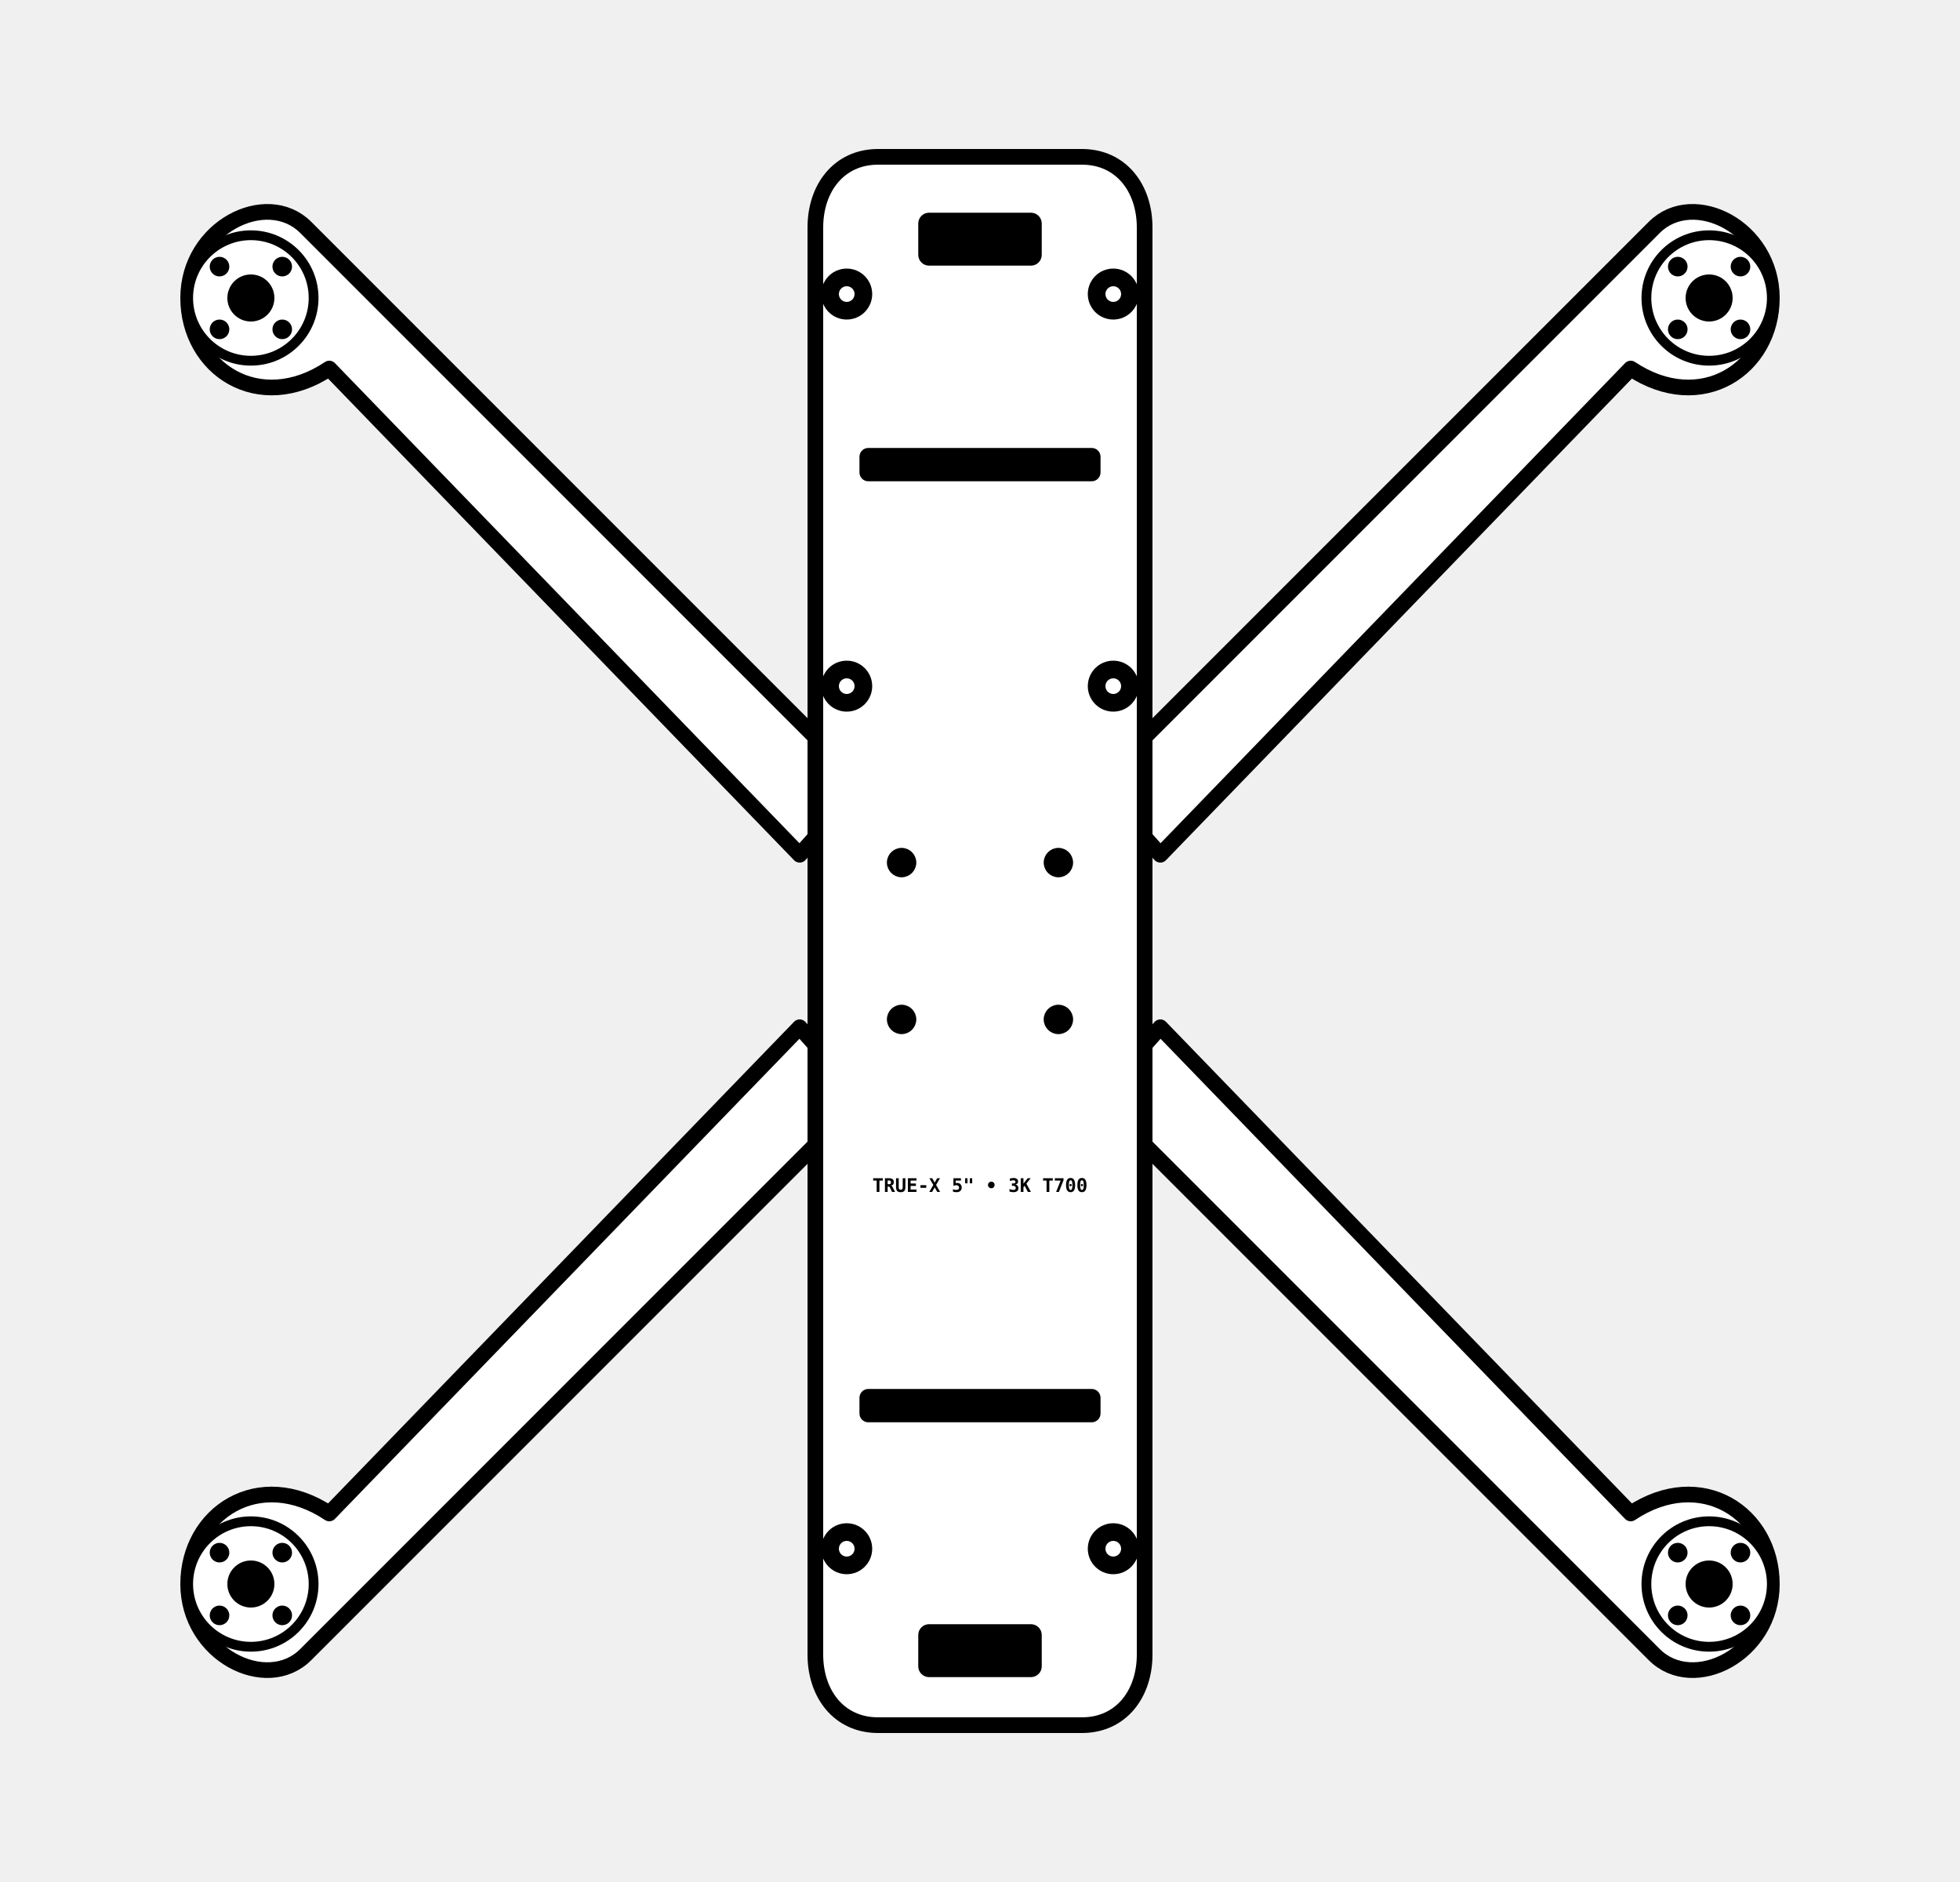
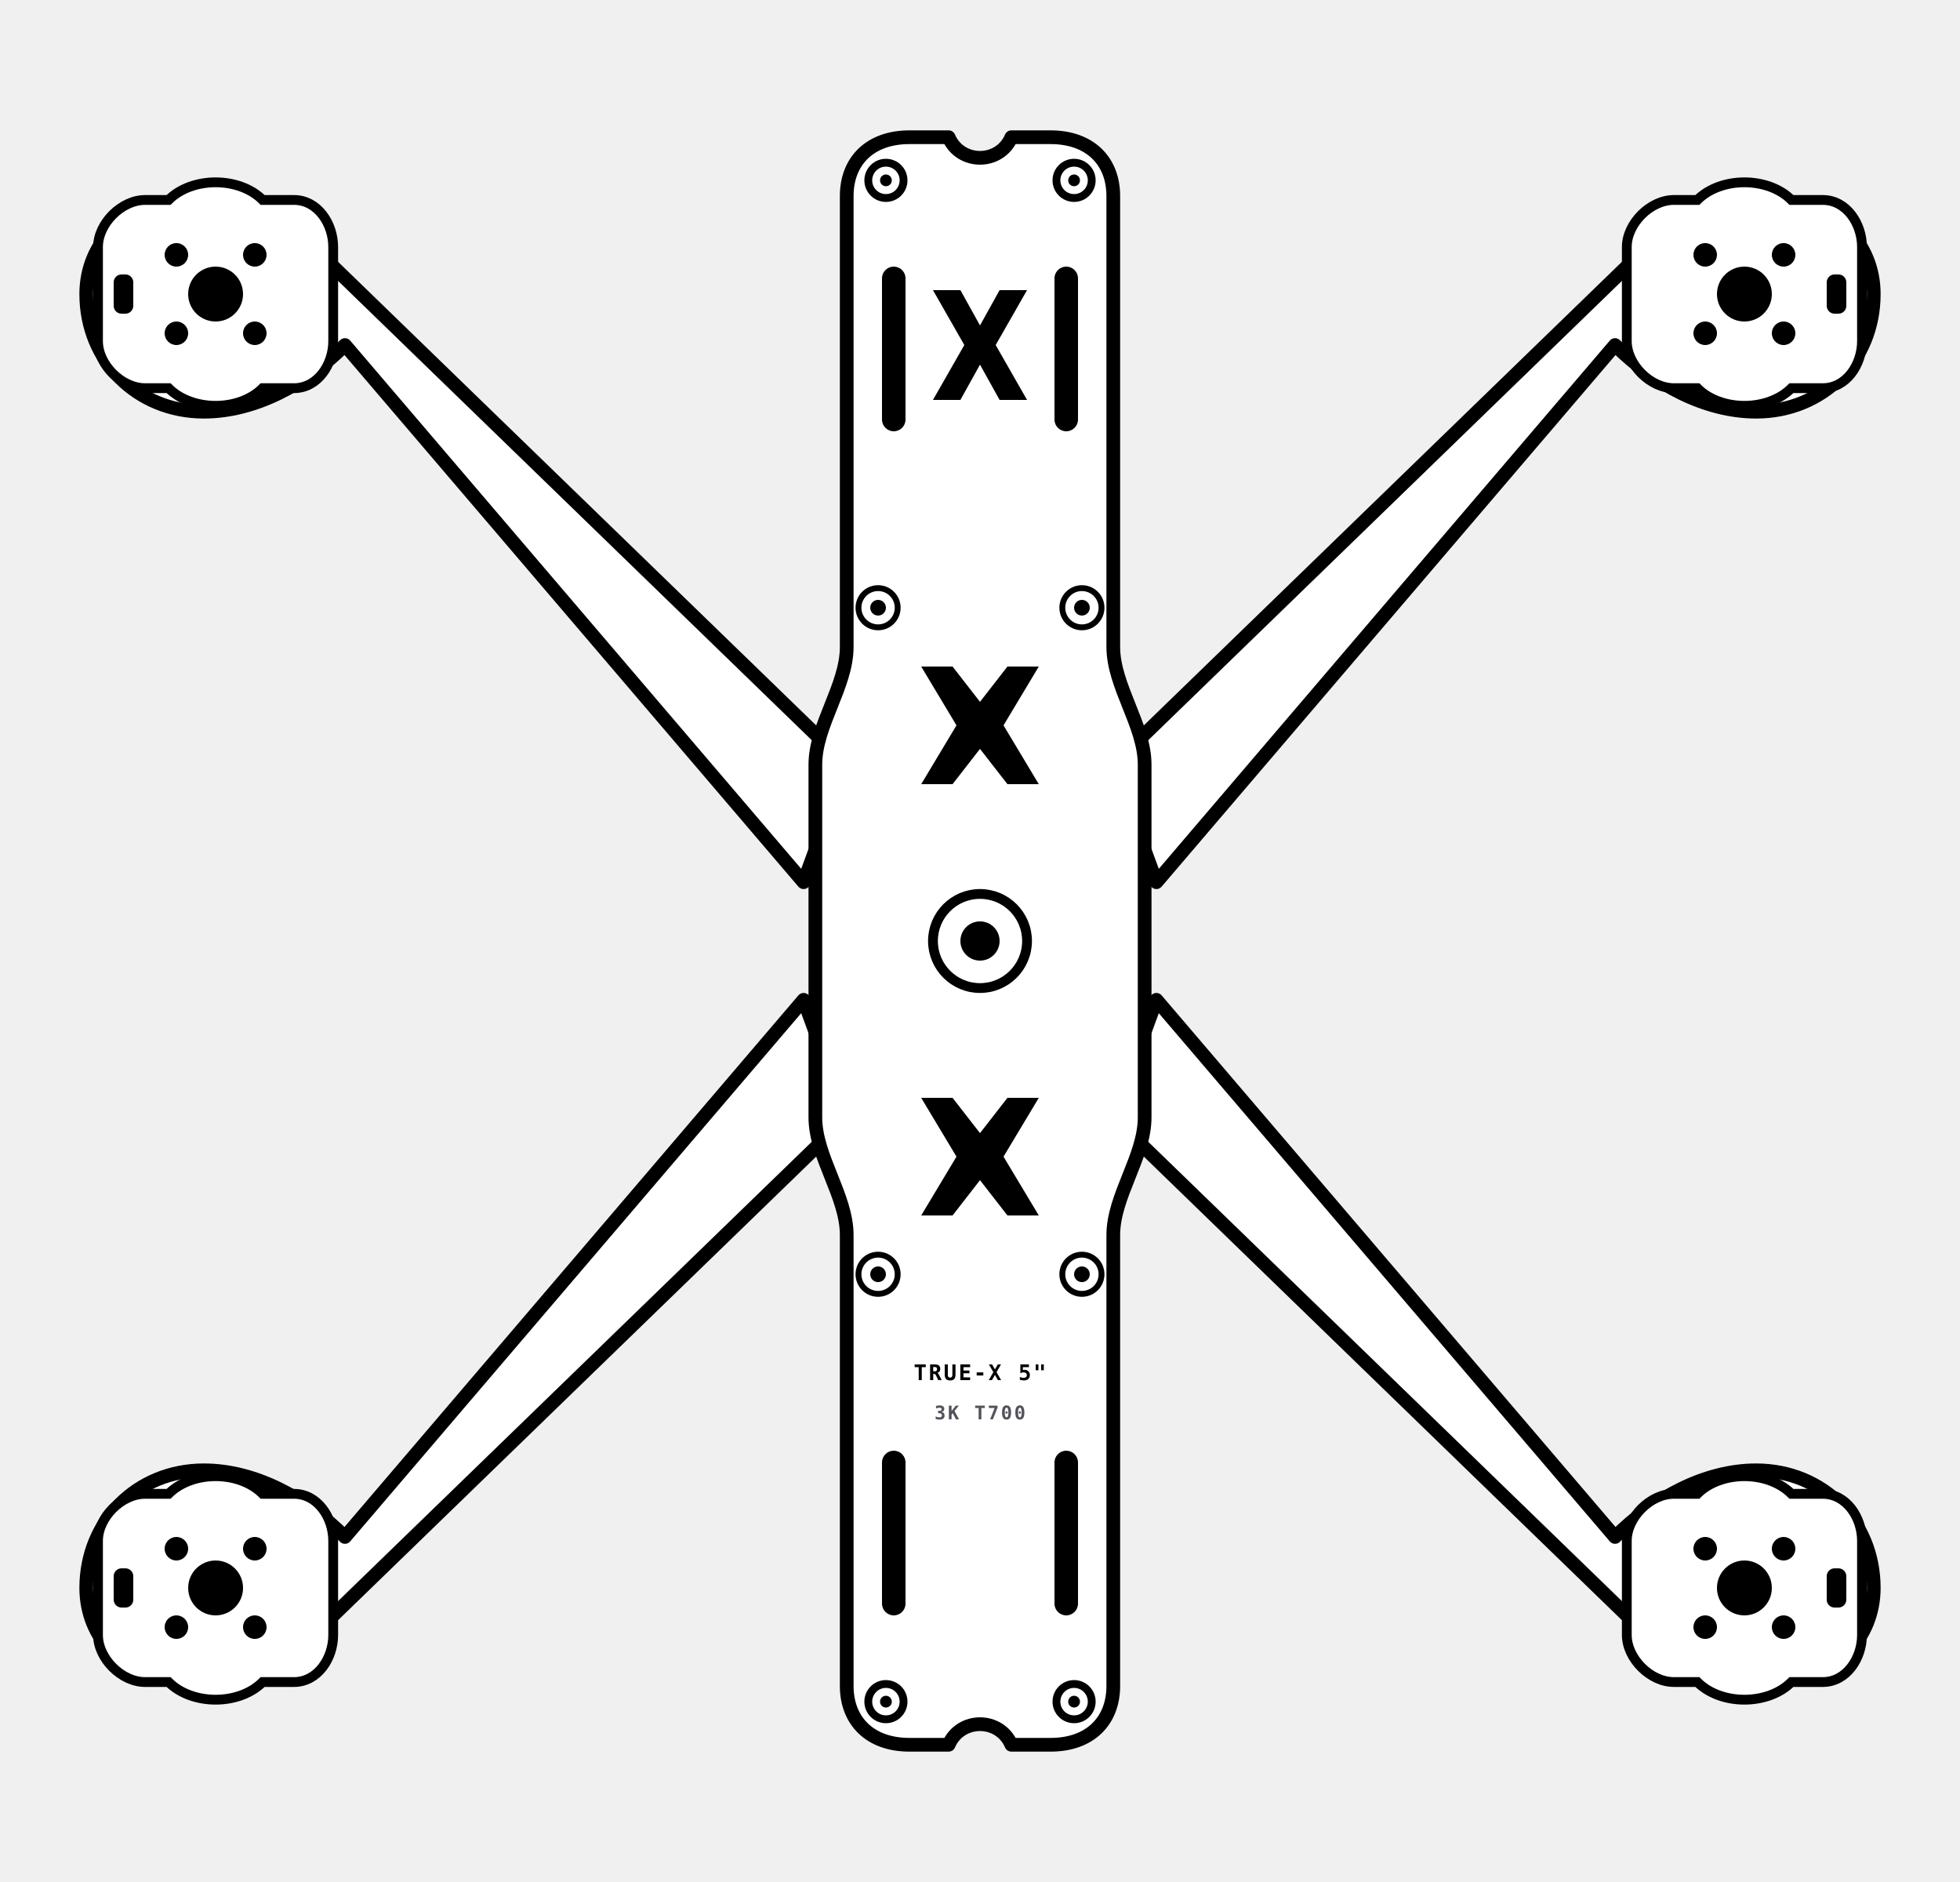
<svg xmlns="http://www.w3.org/2000/svg" viewBox="0 0 500 480" width="500" height="480">
  <g id="frame-top-view">
-     <path d="M 220 200 L 78 58 C 68 48, 48 58, 48 76 C 48 94, 66 106, 84 94 L 204 218 Z" fill="#ffffff" stroke="#000000" stroke-width="4" stroke-linejoin="round" />
-     <path d="M 280 200 L 422 58 C 432 48, 452 58, 452 76 C 452 94, 434 106, 416 94 L 296 218 Z" fill="#ffffff" stroke="#000000" stroke-width="4" stroke-linejoin="round" />
-     <path d="M 204 262 L 84 386 C 66 374, 48 386, 48 404 C 48 422, 68 432, 78 422 L 220 280 Z" fill="#ffffff" stroke="#000000" stroke-width="4" stroke-linejoin="round" />
-     <path d="M 296 262 L 416 386 C 434 374, 452 386, 452 404 C 452 422, 432 432, 422 422 L 280 280 Z" fill="#ffffff" stroke="#000000" stroke-width="4" stroke-linejoin="round" />
-     <g transform="translate(64, 76)">
-       <circle cx="0" cy="0" r="16" fill="#ffffff" stroke="#000000" stroke-width="2.5" />
-       <circle cx="0" cy="0" r="6" fill="#000000" />
-       <circle cx="-8" cy="-8" r="2.5" fill="#000000" />
-       <circle cx="8" cy="-8" r="2.5" fill="#000000" />
-       <circle cx="-8" cy="8" r="2.5" fill="#000000" />
-       <circle cx="8" cy="8" r="2.5" fill="#000000" />
+     <path d="M 216 195           L 85 68           C 75 58, 62 52, 45 52           C 32 52, 22 62, 22 75           C 22 92, 35 105, 52 105           C 65 105, 78 98, 88 88           L 205 225 Z" fill="#ffffff" stroke="#000000" stroke-width="3.5" stroke-linejoin="round" />
+     <path d="M 284 195           L 415 68           C 425 58, 438 52, 455 52           C 468 52, 478 62, 478 75           C 478 92, 465 105, 448 105           C 435 105, 422 98, 412 88           L 295 225 Z" fill="#ffffff" stroke="#000000" stroke-width="3.5" stroke-linejoin="round" />
+     <path d="M 205 255           L 88 392           C 78 382, 65 375, 52 375           C 35 375, 22 388, 22 405           C 22 418, 32 428, 45 428           C 62 428, 75 422, 85 412           L 216 285 Z" fill="#ffffff" stroke="#000000" stroke-width="3.5" stroke-linejoin="round" />
+     <path d="M 295 255           L 412 392           C 422 382, 435 375, 448 375           C 465 375, 478 388, 478 405           C 478 418, 468 428, 455 428           C 438 428, 425 422, 415 412           L 284 285 Z" fill="#ffffff" stroke="#000000" stroke-width="3.5" stroke-linejoin="round" />
+     <g transform="translate(55, 75)">
+       <path d="M -30 -12 L -30 12 C -30 18, -24 24, -18 24 L -12 24 C -6 30, 6 30, 12 24 L 20 24 C 26 24, 30 18, 30 12 L 30 -12 C 30 -18, 26 -24, 20 -24 L 12 -24 C 6 -30, -6 -30, -12 -24 L -18 -24 C -24 -24, -30 -18, -30 -12 Z" fill="#ffffff" stroke="#000000" stroke-width="2.5" />
+       <circle cx="0" cy="0" r="7" fill="#000000" />
+       <circle cx="-10" cy="-10" r="3" fill="#000000" />
+       <circle cx="10" cy="-10" r="3" fill="#000000" />
+       <circle cx="-10" cy="10" r="3" fill="#000000" />
+       <circle cx="10" cy="10" r="3" fill="#000000" />
+       <rect x="-26" y="-5" width="5" height="10" rx="2" fill="#000000" />
    </g>
-     <g transform="translate(436, 76)">
-       <circle cx="0" cy="0" r="16" fill="#ffffff" stroke="#000000" stroke-width="2.5" />
-       <circle cx="0" cy="0" r="6" fill="#000000" />
-       <circle cx="-8" cy="-8" r="2.5" fill="#000000" />
-       <circle cx="8" cy="-8" r="2.5" fill="#000000" />
-       <circle cx="-8" cy="8" r="2.5" fill="#000000" />
-       <circle cx="8" cy="8" r="2.5" fill="#000000" />
+     <g transform="translate(445, 75)">
+       <path d="M -30 -12 L -30 12 C -30 18, -24 24, -18 24 L -12 24 C -6 30, 6 30, 12 24 L 20 24 C 26 24, 30 18, 30 12 L 30 -12 C 30 -18, 26 -24, 20 -24 L 12 -24 C 6 -30, -6 -30, -12 -24 L -18 -24 C -24 -24, -30 -18, -30 -12 Z" fill="#ffffff" stroke="#000000" stroke-width="2.5" />
+       <circle cx="0" cy="0" r="7" fill="#000000" />
+       <circle cx="-10" cy="-10" r="3" fill="#000000" />
+       <circle cx="10" cy="-10" r="3" fill="#000000" />
+       <circle cx="-10" cy="10" r="3" fill="#000000" />
+       <circle cx="10" cy="10" r="3" fill="#000000" />
+       <rect x="21" y="-5" width="5" height="10" rx="2" fill="#000000" />
    </g>
-     <g transform="translate(64, 404)">
-       <circle cx="0" cy="0" r="16" fill="#ffffff" stroke="#000000" stroke-width="2.5" />
-       <circle cx="0" cy="0" r="6" fill="#000000" />
-       <circle cx="-8" cy="-8" r="2.5" fill="#000000" />
-       <circle cx="8" cy="-8" r="2.5" fill="#000000" />
-       <circle cx="-8" cy="8" r="2.5" fill="#000000" />
-       <circle cx="8" cy="8" r="2.5" fill="#000000" />
+     <g transform="translate(55, 405)">
+       <path d="M -30 -12 L -30 12 C -30 18, -24 24, -18 24 L -12 24 C -6 30, 6 30, 12 24 L 20 24 C 26 24, 30 18, 30 12 L 30 -12 C 30 -18, 26 -24, 20 -24 L 12 -24 C 6 -30, -6 -30, -12 -24 L -18 -24 C -24 -24, -30 -18, -30 -12 Z" fill="#ffffff" stroke="#000000" stroke-width="2.5" />
+       <circle cx="0" cy="0" r="7" fill="#000000" />
+       <circle cx="-10" cy="-10" r="3" fill="#000000" />
+       <circle cx="10" cy="-10" r="3" fill="#000000" />
+       <circle cx="-10" cy="10" r="3" fill="#000000" />
+       <circle cx="10" cy="10" r="3" fill="#000000" />
+       <rect x="-26" y="-5" width="5" height="10" rx="2" fill="#000000" />
    </g>
-     <g transform="translate(436, 404)">
-       <circle cx="0" cy="0" r="16" fill="#ffffff" stroke="#000000" stroke-width="2.5" />
-       <circle cx="0" cy="0" r="6" fill="#000000" />
-       <circle cx="-8" cy="-8" r="2.5" fill="#000000" />
-       <circle cx="8" cy="-8" r="2.5" fill="#000000" />
-       <circle cx="-8" cy="8" r="2.5" fill="#000000" />
-       <circle cx="8" cy="8" r="2.5" fill="#000000" />
+     <g transform="translate(445, 405)">
+       <path d="M -30 -12 L -30 12 C -30 18, -24 24, -18 24 L -12 24 C -6 30, 6 30, 12 24 L 20 24 C 26 24, 30 18, 30 12 L 30 -12 C 30 -18, 26 -24, 20 -24 L 12 -24 C 6 -30, -6 -30, -12 -24 L -18 -24 C -24 -24, -30 -18, -30 -12 Z" fill="#ffffff" stroke="#000000" stroke-width="2.5" />
+       <circle cx="0" cy="0" r="7" fill="#000000" />
+       <circle cx="-10" cy="-10" r="3" fill="#000000" />
+       <circle cx="10" cy="-10" r="3" fill="#000000" />
+       <circle cx="-10" cy="10" r="3" fill="#000000" />
+       <circle cx="10" cy="10" r="3" fill="#000000" />
+       <rect x="21" y="-5" width="5" height="10" rx="2" fill="#000000" />
    </g>
-     <path d="M 224 40 L 276 40 C 286 40, 292 48, 292 58 L 292 422 C 292 432, 286 440, 276 440 L 224 440 C 214 440, 208 432, 208 422 L 208 58 C 208 48, 214 40, 224 40 Z" fill="#ffffff" stroke="#000000" stroke-width="4" stroke-linejoin="round" />
-     <g fill="#000000" stroke="#000000" stroke-width="1.5">
-       <rect x="235" y="55" width="30" height="12" rx="2" />
-       <rect x="220" y="115" width="60" height="7" rx="1.5" />
-       <circle cx="230" cy="220" r="3" />
-       <circle cx="270" cy="220" r="3" />
-       <circle cx="230" cy="260" r="3" />
-       <circle cx="270" cy="260" r="3" />
-       <rect x="220" y="355" width="60" height="7" rx="1.5" />
-       <rect x="235" y="415" width="30" height="12" rx="2" />
+     <path d="M 232 35           L 242 35 C 245 42, 255 42, 258 35 L 268 35           C 278 35, 284 41, 284 50           L 284 165           C 284 175, 292 185, 292 195           L 292 285           C 292 295, 284 305, 284 315           L 284 430           C 284 439, 278 445, 268 445           L 258 445 C 255 438, 245 438, 242 445 L 232 445           C 222 445, 216 439, 216 430           L 216 315           C 216 305, 208 295, 208 285           L 208 195           C 208 185, 216 175, 216 165           L 216 50           C 216 41, 222 35, 232 35 Z" fill="#ffffff" stroke="#000000" stroke-width="3.5" stroke-linejoin="round" />
+     <g fill="#000000">
+       <circle cx="226" cy="46" r="4.5" fill="#ffffff" stroke="#000000" stroke-width="2" />
+       <circle cx="226" cy="46" r="1.5" />
+       <circle cx="274" cy="46" r="4.5" fill="#ffffff" stroke="#000000" stroke-width="2" />
+       <circle cx="274" cy="46" r="1.5" />
+       <rect x="225" y="68" width="6" height="42" rx="3" />
+       <rect x="269" y="68" width="6" height="42" rx="3" />
+       <path d="M 238 74 L 246 88 L 238 102 L 245 102 L 250 93 L 255 102 L 262 102 L 254 88 L 262 74 L 255 74 L 250 83 L 245 74 Z" />
+       <g stroke="#000000" stroke-width="1.5" fill="#ffffff">
+         <circle cx="224" cy="155" r="5" />
+         <circle cx="276" cy="155" r="5" />
+         <circle cx="224" cy="325" r="5" />
+         <circle cx="276" cy="325" r="5" />
+       </g>
+       <circle cx="224" cy="155" r="2" fill="#000000" />
+       <circle cx="276" cy="155" r="2" fill="#000000" />
+       <circle cx="224" cy="325" r="2" fill="#000000" />
+       <circle cx="276" cy="325" r="2" fill="#000000" />
+       <path d="M 235 170 L 244 185 L 235 200 L 243 200 L 250 191 L 257 200 L 265 200 L 256 185 L 265 170 L 257 170 L 250 179 L 243 170 Z" />
+       <circle cx="250" cy="240" r="12" fill="#ffffff" stroke="#000000" stroke-width="2.5" />
+       <circle cx="250" cy="240" r="5" fill="#000000" />
+       <path d="M 235 280 L 244 295 L 235 310 L 243 310 L 250 301 L 257 310 L 265 310 L 256 295 L 265 280 L 257 280 L 250 289 L 243 280 Z" />
+       <rect x="225" y="370" width="6" height="42" rx="3" />
+       <rect x="269" y="370" width="6" height="42" rx="3" />
+       <circle cx="226" cy="434" r="4.5" fill="#ffffff" stroke="#000000" stroke-width="2" />
+       <circle cx="226" cy="434" r="1.5" />
+       <circle cx="274" cy="434" r="4.5" fill="#ffffff" stroke="#000000" stroke-width="2" />
+       <circle cx="274" cy="434" r="1.5" />
    </g>
-     <g transform="translate(216, 75)">
-       <circle cx="0" cy="0" r="5.5" fill="#000000" stroke="#000000" stroke-width="2" />
-       <circle cx="0" cy="0" r="2" fill="#ffffff" />
-     </g>
-     <g transform="translate(284, 75)">
-       <circle cx="0" cy="0" r="5.5" fill="#000000" stroke="#000000" stroke-width="2" />
-       <circle cx="0" cy="0" r="2" fill="#ffffff" />
-     </g>
-     <g transform="translate(216, 175)">
-       <circle cx="0" cy="0" r="5.5" fill="#000000" stroke="#000000" stroke-width="2" />
-       <circle cx="0" cy="0" r="2" fill="#ffffff" />
-     </g>
-     <g transform="translate(284, 175)">
-       <circle cx="0" cy="0" r="5.5" fill="#000000" stroke="#000000" stroke-width="2" />
-       <circle cx="0" cy="0" r="2" fill="#ffffff" />
-     </g>
-     <g transform="translate(216, 395)">
-       <circle cx="0" cy="0" r="5.5" fill="#000000" stroke="#000000" stroke-width="2" />
-       <circle cx="0" cy="0" r="2" fill="#ffffff" />
-     </g>
-     <g transform="translate(284, 395)">
-       <circle cx="0" cy="0" r="5.5" fill="#000000" stroke="#000000" stroke-width="2" />
-       <circle cx="0" cy="0" r="2" fill="#ffffff" />
-     </g>
-     <text x="250" y="304" text-anchor="middle" font-family="monospace, sans-serif" font-size="4.8" font-weight="900" fill="#000000">
-       TRUE-X 5" • 3K T700
+     <text x="250" y="352" text-anchor="middle" font-family="monospace, sans-serif" font-size="5.5" font-weight="900" fill="#000000" letter-spacing="0.5">
+       TRUE-X 5"
+     </text>
+     <text x="250" y="362" text-anchor="middle" font-family="monospace, sans-serif" font-size="4.8" font-weight="bold" fill="#52525b" letter-spacing="0.5">
+       3K T700
    </text>
  </g>
</svg>
